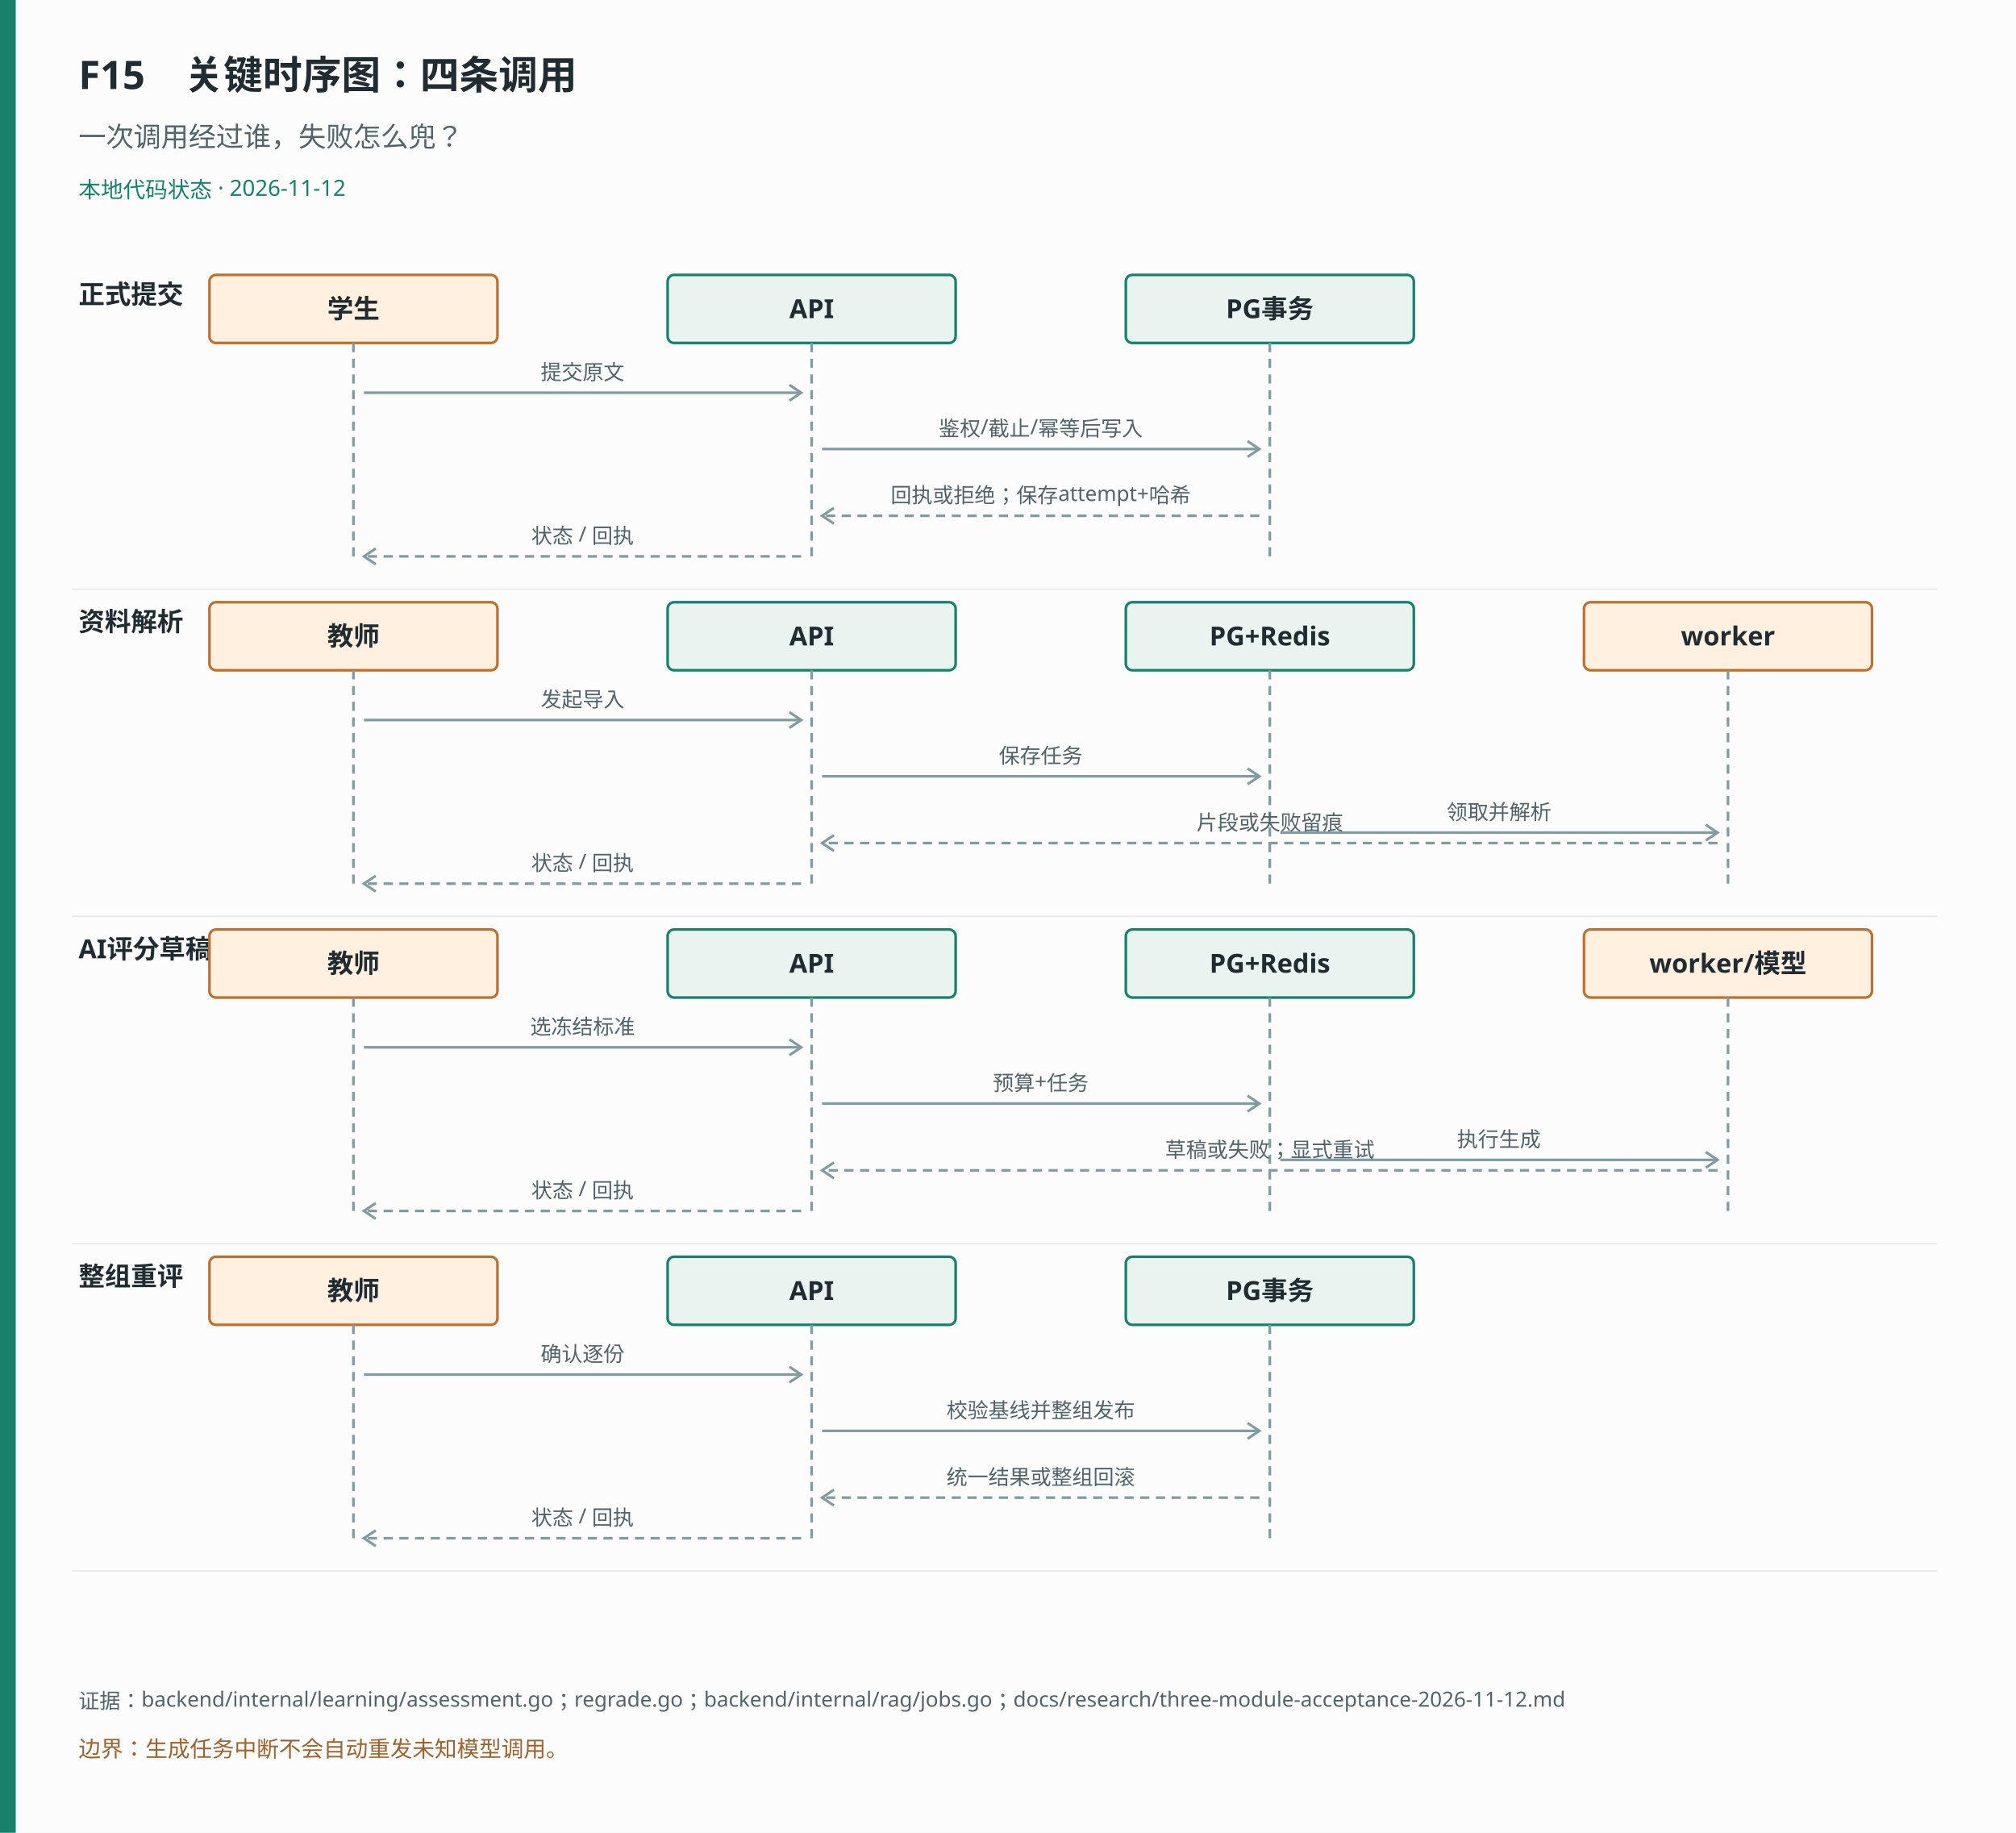
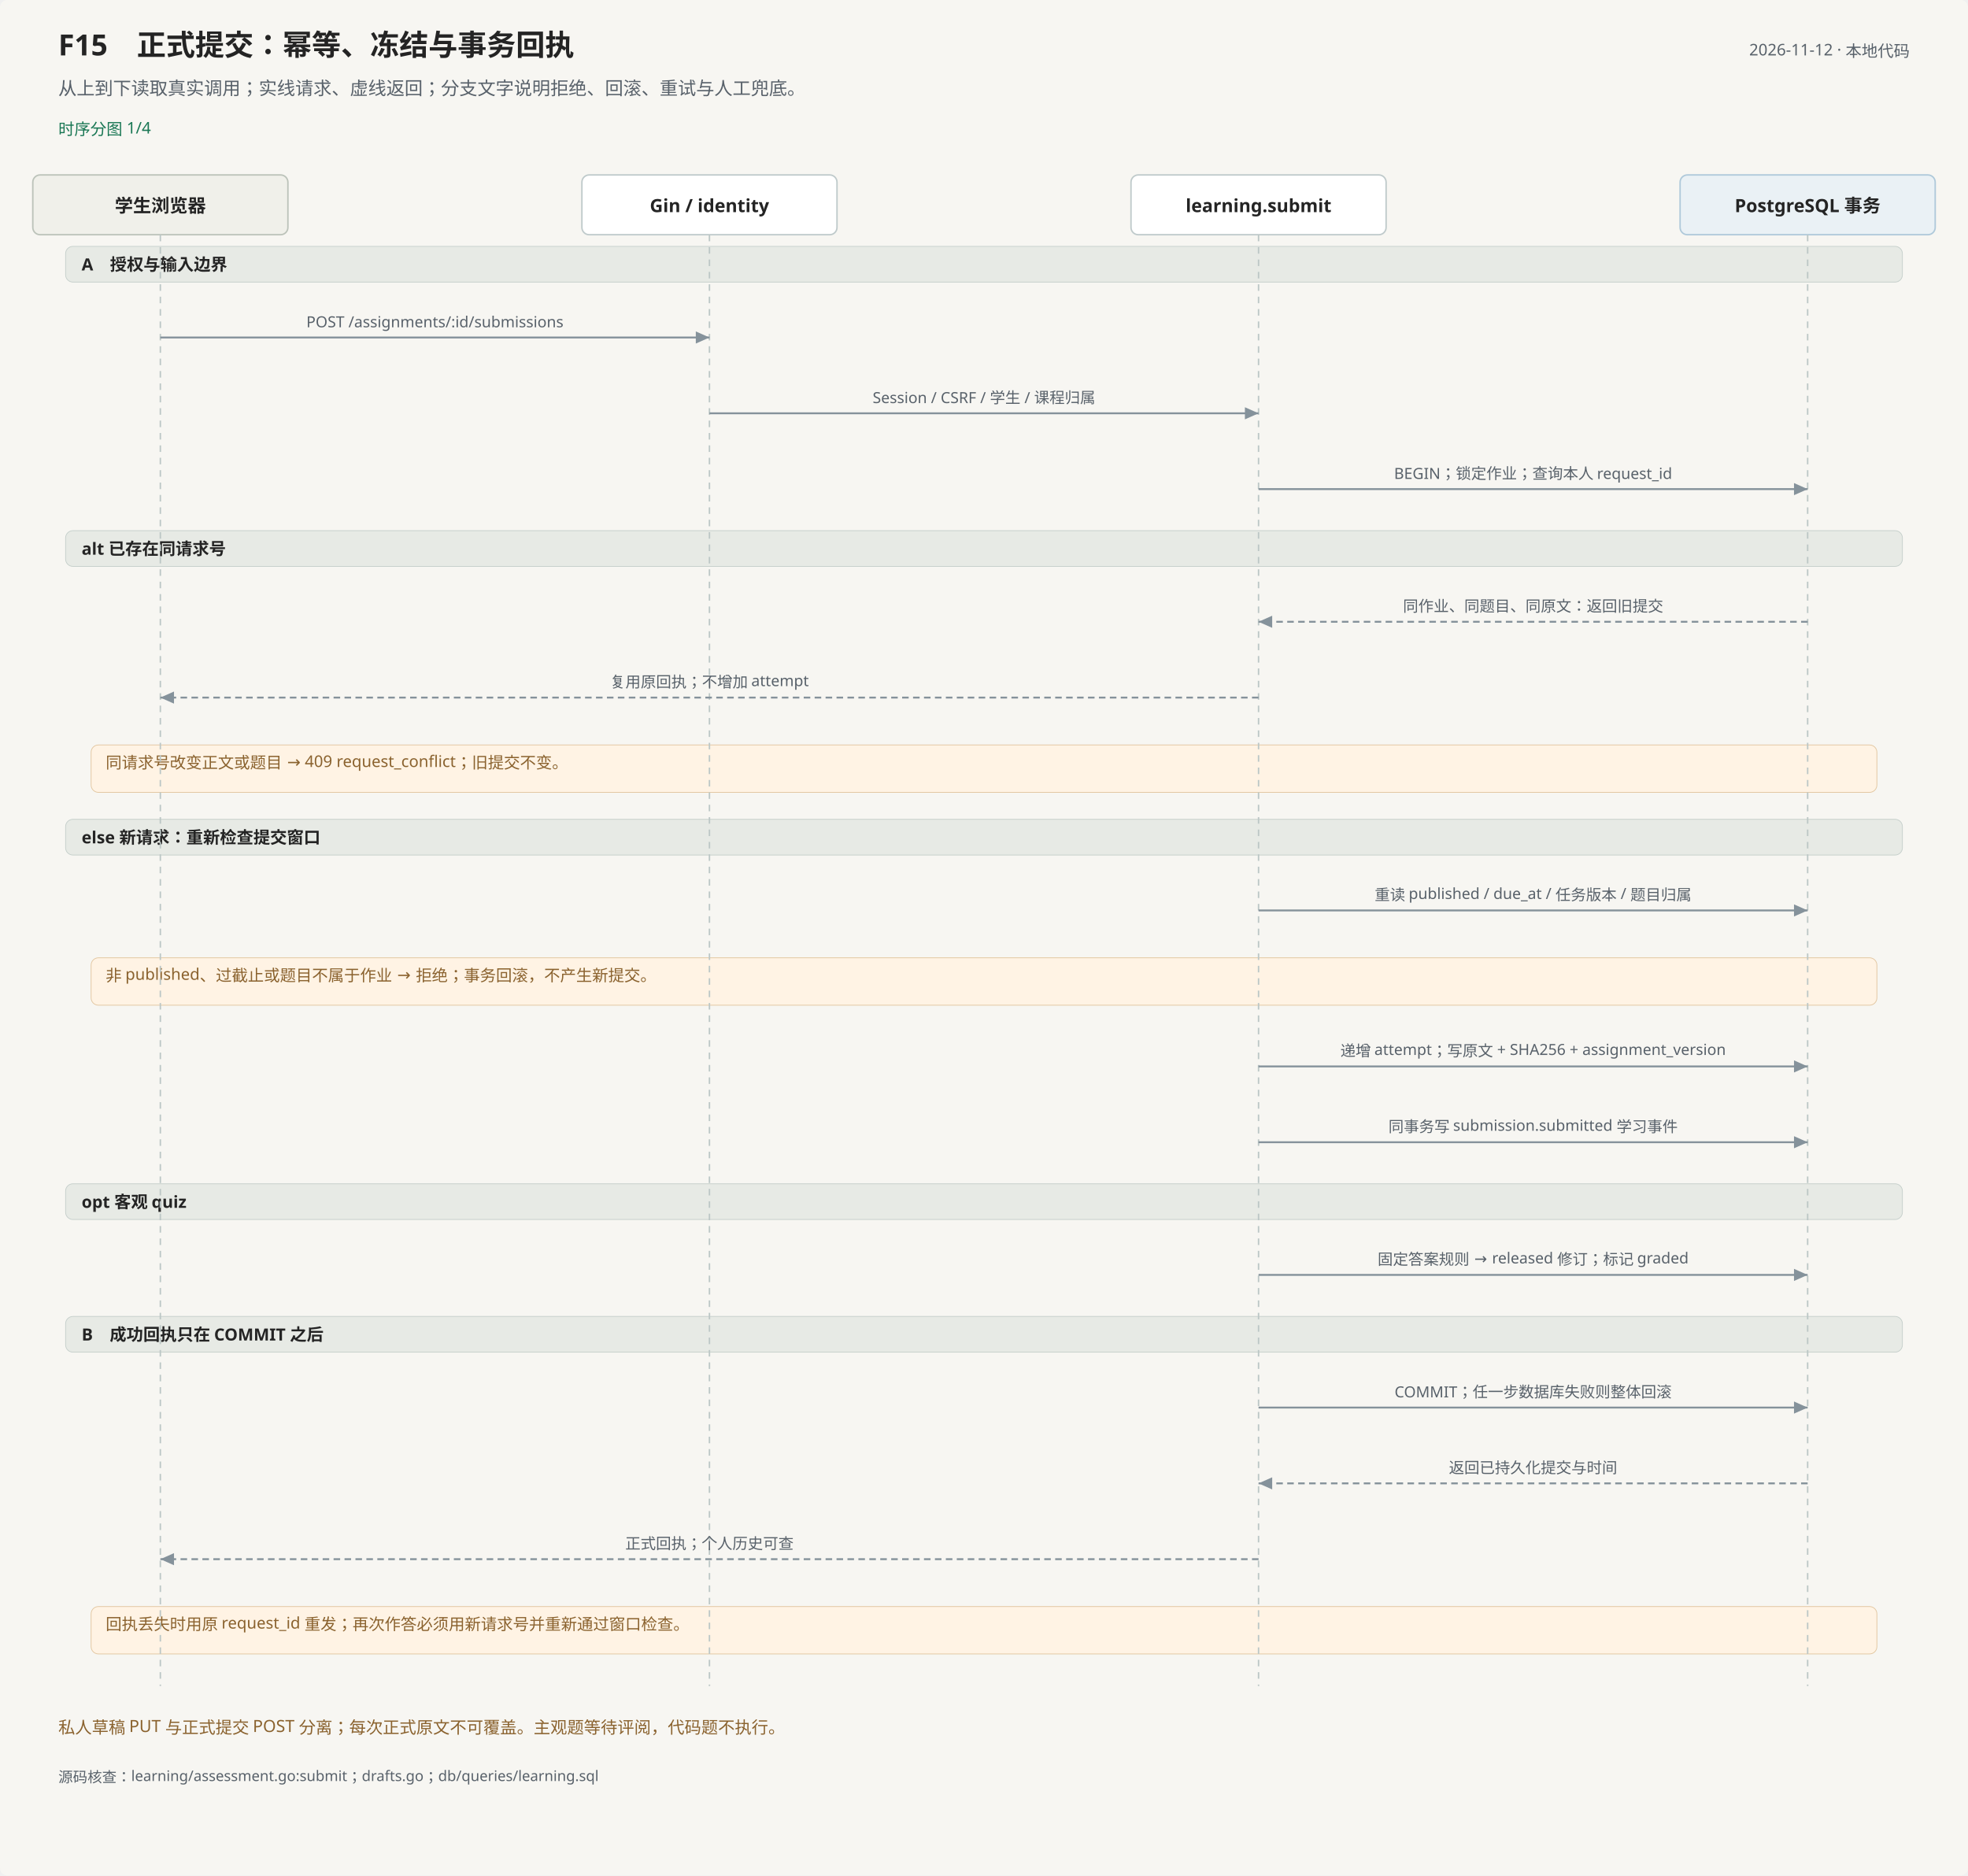
- <svg xmlns="http://www.w3.org/2000/svg" width="1540" height="1400" viewBox="0 0 1540 1400" role="img" aria-labelledby="title desc">
-   <rect width="1540" height="1400" fill="#fbfcfb" />
-   <rect width="12" height="1400" fill="#17816b" />
-   <text x="60" y="68" text-anchor="start" font-size="30" font-family="Microsoft YaHei" font-weight="700" fill="#202b32">F15　关键时序图：四条调用</text>
-   <text x="60" y="112" text-anchor="start" font-size="21" font-family="Microsoft YaHei" font-weight="normal" fill="#52636b">一次调用经过谁，失败怎么兜？</text>
-   <text x="60" y="151" text-anchor="start" font-size="17" font-family="Microsoft YaHei" font-weight="normal" fill="#17816b">本地代码状态 · 2026-11-12</text>
-   <text x="60" y="232" text-anchor="start" font-size="20" font-family="Microsoft YaHei" font-weight="700" fill="#202b32">正式提交</text>
-   <rect x="160" y="210" width="220" height="52" rx="5" fill="#fff0df" stroke="#bd7130" stroke-width="2" />
-   <text x="270.0" y="243.0" text-anchor="middle" font-size="20" font-family="Microsoft YaHei" font-weight="600" fill="#202b32">学生</text>
-   <line x1="270" y1="262" x2="270" y2="428" stroke="#829ba1" stroke-width="2" stroke-dasharray="7 5" />
-   <rect x="510" y="210" width="220" height="52" rx="5" fill="#e9f3f0" stroke="#17816b" stroke-width="2" />
-   <text x="620.0" y="243.0" text-anchor="middle" font-size="20" font-family="Microsoft YaHei" font-weight="600" fill="#202b32">API</text>
-   <line x1="620" y1="262" x2="620" y2="428" stroke="#829ba1" stroke-width="2" stroke-dasharray="7 5" />
-   <rect x="860" y="210" width="220" height="52" rx="5" fill="#e9f3f0" stroke="#17816b" stroke-width="2" />
-   <text x="970.0" y="243.0" text-anchor="middle" font-size="20" font-family="Microsoft YaHei" font-weight="600" fill="#202b32">PG事务</text>
-   <line x1="970" y1="262" x2="970" y2="428" stroke="#829ba1" stroke-width="2" stroke-dasharray="7 5" />
-   <line x1="278" y1="300" x2="612" y2="300" stroke="#829ba1" stroke-width="2" />
-   <text x="445.0" y="290.0" text-anchor="middle" font-size="16" font-family="Microsoft YaHei" font-weight="normal" fill="#52636b">提交原文</text>
-   <path d="M603 294 L612 300 L603 306" fill="none" stroke="#829ba1" stroke-width="2" />
-   <line x1="628" y1="343" x2="962" y2="343" stroke="#829ba1" stroke-width="2" />
-   <text x="795.0" y="333.0" text-anchor="middle" font-size="16" font-family="Microsoft YaHei" font-weight="normal" fill="#52636b">鉴权/截止/幂等后写入</text>
-   <path d="M953 337 L962 343 L953 349" fill="none" stroke="#829ba1" stroke-width="2" />
-   <line x1="962" y1="394" x2="628" y2="394" stroke="#829ba1" stroke-width="2" stroke-dasharray="7 5" />
-   <text x="795.0" y="384.0" text-anchor="middle" font-size="16" font-family="Microsoft YaHei" font-weight="normal" fill="#52636b">回执或拒绝；保存attempt+哈希</text>
-   <path d="M637 388 L628 394 L637 400" fill="none" stroke="#829ba1" stroke-width="2" />
-   <line x1="612" y1="425" x2="278" y2="425" stroke="#829ba1" stroke-width="2" stroke-dasharray="7 5" />
-   <text x="445.0" y="415.0" text-anchor="middle" font-size="16" font-family="Microsoft YaHei" font-weight="normal" fill="#52636b">状态 / 回执</text>
-   <path d="M287 419 L278 425 L287 431" fill="none" stroke="#829ba1" stroke-width="2" />
-   <line x1="55" y1="450" x2="1480" y2="450" stroke="#e4e9e8" />
-   <text x="60" y="482" text-anchor="start" font-size="20" font-family="Microsoft YaHei" font-weight="700" fill="#202b32">资料解析</text>
-   <rect x="160" y="460" width="220" height="52" rx="5" fill="#fff0df" stroke="#bd7130" stroke-width="2" />
-   <text x="270.0" y="493.0" text-anchor="middle" font-size="20" font-family="Microsoft YaHei" font-weight="600" fill="#202b32">教师</text>
-   <line x1="270" y1="512" x2="270" y2="678" stroke="#829ba1" stroke-width="2" stroke-dasharray="7 5" />
-   <rect x="510" y="460" width="220" height="52" rx="5" fill="#e9f3f0" stroke="#17816b" stroke-width="2" />
-   <text x="620.0" y="493.0" text-anchor="middle" font-size="20" font-family="Microsoft YaHei" font-weight="600" fill="#202b32">API</text>
-   <line x1="620" y1="512" x2="620" y2="678" stroke="#829ba1" stroke-width="2" stroke-dasharray="7 5" />
-   <rect x="860" y="460" width="220" height="52" rx="5" fill="#e9f3f0" stroke="#17816b" stroke-width="2" />
-   <text x="970.0" y="493.0" text-anchor="middle" font-size="20" font-family="Microsoft YaHei" font-weight="600" fill="#202b32">PG+Redis</text>
-   <line x1="970" y1="512" x2="970" y2="678" stroke="#829ba1" stroke-width="2" stroke-dasharray="7 5" />
-   <rect x="1210" y="460" width="220" height="52" rx="5" fill="#fff0df" stroke="#bd7130" stroke-width="2" />
-   <text x="1320.0" y="493.0" text-anchor="middle" font-size="20" font-family="Microsoft YaHei" font-weight="600" fill="#202b32">worker</text>
-   <line x1="1320" y1="512" x2="1320" y2="678" stroke="#829ba1" stroke-width="2" stroke-dasharray="7 5" />
-   <line x1="278" y1="550" x2="612" y2="550" stroke="#829ba1" stroke-width="2" />
-   <text x="445.0" y="540.0" text-anchor="middle" font-size="16" font-family="Microsoft YaHei" font-weight="normal" fill="#52636b">发起导入</text>
-   <path d="M603 544 L612 550 L603 556" fill="none" stroke="#829ba1" stroke-width="2" />
-   <line x1="628" y1="593" x2="962" y2="593" stroke="#829ba1" stroke-width="2" />
-   <text x="795.0" y="583.0" text-anchor="middle" font-size="16" font-family="Microsoft YaHei" font-weight="normal" fill="#52636b">保存任务</text>
-   <path d="M953 587 L962 593 L953 599" fill="none" stroke="#829ba1" stroke-width="2" />
-   <line x1="978" y1="636" x2="1312" y2="636" stroke="#829ba1" stroke-width="2" />
-   <text x="1145.0" y="626.0" text-anchor="middle" font-size="16" font-family="Microsoft YaHei" font-weight="normal" fill="#52636b">领取并解析</text>
-   <path d="M1303 630 L1312 636 L1303 642" fill="none" stroke="#829ba1" stroke-width="2" />
-   <line x1="1312" y1="644" x2="628" y2="644" stroke="#829ba1" stroke-width="2" stroke-dasharray="7 5" />
-   <text x="970.0" y="634.0" text-anchor="middle" font-size="16" font-family="Microsoft YaHei" font-weight="normal" fill="#52636b">片段或失败留痕</text>
-   <path d="M637 638 L628 644 L637 650" fill="none" stroke="#829ba1" stroke-width="2" />
-   <line x1="612" y1="675" x2="278" y2="675" stroke="#829ba1" stroke-width="2" stroke-dasharray="7 5" />
-   <text x="445.0" y="665.0" text-anchor="middle" font-size="16" font-family="Microsoft YaHei" font-weight="normal" fill="#52636b">状态 / 回执</text>
-   <path d="M287 669 L278 675 L287 681" fill="none" stroke="#829ba1" stroke-width="2" />
-   <line x1="55" y1="700" x2="1480" y2="700" stroke="#e4e9e8" />
-   <text x="60" y="732" text-anchor="start" font-size="20" font-family="Microsoft YaHei" font-weight="700" fill="#202b32">AI评分草稿</text>
-   <rect x="160" y="710" width="220" height="52" rx="5" fill="#fff0df" stroke="#bd7130" stroke-width="2" />
-   <text x="270.0" y="743.0" text-anchor="middle" font-size="20" font-family="Microsoft YaHei" font-weight="600" fill="#202b32">教师</text>
-   <line x1="270" y1="762" x2="270" y2="928" stroke="#829ba1" stroke-width="2" stroke-dasharray="7 5" />
-   <rect x="510" y="710" width="220" height="52" rx="5" fill="#e9f3f0" stroke="#17816b" stroke-width="2" />
-   <text x="620.0" y="743.0" text-anchor="middle" font-size="20" font-family="Microsoft YaHei" font-weight="600" fill="#202b32">API</text>
-   <line x1="620" y1="762" x2="620" y2="928" stroke="#829ba1" stroke-width="2" stroke-dasharray="7 5" />
-   <rect x="860" y="710" width="220" height="52" rx="5" fill="#e9f3f0" stroke="#17816b" stroke-width="2" />
-   <text x="970.0" y="743.0" text-anchor="middle" font-size="20" font-family="Microsoft YaHei" font-weight="600" fill="#202b32">PG+Redis</text>
-   <line x1="970" y1="762" x2="970" y2="928" stroke="#829ba1" stroke-width="2" stroke-dasharray="7 5" />
-   <rect x="1210" y="710" width="220" height="52" rx="5" fill="#fff0df" stroke="#bd7130" stroke-width="2" />
-   <text x="1320.0" y="743.0" text-anchor="middle" font-size="20" font-family="Microsoft YaHei" font-weight="600" fill="#202b32">worker/模型</text>
-   <line x1="1320" y1="762" x2="1320" y2="928" stroke="#829ba1" stroke-width="2" stroke-dasharray="7 5" />
-   <line x1="278" y1="800" x2="612" y2="800" stroke="#829ba1" stroke-width="2" />
-   <text x="445.0" y="790.0" text-anchor="middle" font-size="16" font-family="Microsoft YaHei" font-weight="normal" fill="#52636b">选冻结标准</text>
-   <path d="M603 794 L612 800 L603 806" fill="none" stroke="#829ba1" stroke-width="2" />
-   <line x1="628" y1="843" x2="962" y2="843" stroke="#829ba1" stroke-width="2" />
-   <text x="795.0" y="833.0" text-anchor="middle" font-size="16" font-family="Microsoft YaHei" font-weight="normal" fill="#52636b">预算+任务</text>
-   <path d="M953 837 L962 843 L953 849" fill="none" stroke="#829ba1" stroke-width="2" />
-   <line x1="978" y1="886" x2="1312" y2="886" stroke="#829ba1" stroke-width="2" />
-   <text x="1145.0" y="876.0" text-anchor="middle" font-size="16" font-family="Microsoft YaHei" font-weight="normal" fill="#52636b">执行生成</text>
-   <path d="M1303 880 L1312 886 L1303 892" fill="none" stroke="#829ba1" stroke-width="2" />
-   <line x1="1312" y1="894" x2="628" y2="894" stroke="#829ba1" stroke-width="2" stroke-dasharray="7 5" />
-   <text x="970.0" y="884.0" text-anchor="middle" font-size="16" font-family="Microsoft YaHei" font-weight="normal" fill="#52636b">草稿或失败；显式重试</text>
-   <path d="M637 888 L628 894 L637 900" fill="none" stroke="#829ba1" stroke-width="2" />
-   <line x1="612" y1="925" x2="278" y2="925" stroke="#829ba1" stroke-width="2" stroke-dasharray="7 5" />
-   <text x="445.0" y="915.0" text-anchor="middle" font-size="16" font-family="Microsoft YaHei" font-weight="normal" fill="#52636b">状态 / 回执</text>
-   <path d="M287 919 L278 925 L287 931" fill="none" stroke="#829ba1" stroke-width="2" />
-   <line x1="55" y1="950" x2="1480" y2="950" stroke="#e4e9e8" />
-   <text x="60" y="982" text-anchor="start" font-size="20" font-family="Microsoft YaHei" font-weight="700" fill="#202b32">整组重评</text>
-   <rect x="160" y="960" width="220" height="52" rx="5" fill="#fff0df" stroke="#bd7130" stroke-width="2" />
-   <text x="270.0" y="993.0" text-anchor="middle" font-size="20" font-family="Microsoft YaHei" font-weight="600" fill="#202b32">教师</text>
-   <line x1="270" y1="1012" x2="270" y2="1178" stroke="#829ba1" stroke-width="2" stroke-dasharray="7 5" />
-   <rect x="510" y="960" width="220" height="52" rx="5" fill="#e9f3f0" stroke="#17816b" stroke-width="2" />
-   <text x="620.0" y="993.0" text-anchor="middle" font-size="20" font-family="Microsoft YaHei" font-weight="600" fill="#202b32">API</text>
-   <line x1="620" y1="1012" x2="620" y2="1178" stroke="#829ba1" stroke-width="2" stroke-dasharray="7 5" />
-   <rect x="860" y="960" width="220" height="52" rx="5" fill="#e9f3f0" stroke="#17816b" stroke-width="2" />
-   <text x="970.0" y="993.0" text-anchor="middle" font-size="20" font-family="Microsoft YaHei" font-weight="600" fill="#202b32">PG事务</text>
-   <line x1="970" y1="1012" x2="970" y2="1178" stroke="#829ba1" stroke-width="2" stroke-dasharray="7 5" />
-   <line x1="278" y1="1050" x2="612" y2="1050" stroke="#829ba1" stroke-width="2" />
-   <text x="445.0" y="1040.0" text-anchor="middle" font-size="16" font-family="Microsoft YaHei" font-weight="normal" fill="#52636b">确认逐份</text>
-   <path d="M603 1044 L612 1050 L603 1056" fill="none" stroke="#829ba1" stroke-width="2" />
-   <line x1="628" y1="1093" x2="962" y2="1093" stroke="#829ba1" stroke-width="2" />
-   <text x="795.0" y="1083.0" text-anchor="middle" font-size="16" font-family="Microsoft YaHei" font-weight="normal" fill="#52636b">校验基线并整组发布</text>
-   <path d="M953 1087 L962 1093 L953 1099" fill="none" stroke="#829ba1" stroke-width="2" />
-   <line x1="962" y1="1144" x2="628" y2="1144" stroke="#829ba1" stroke-width="2" stroke-dasharray="7 5" />
-   <text x="795.0" y="1134.0" text-anchor="middle" font-size="16" font-family="Microsoft YaHei" font-weight="normal" fill="#52636b">统一结果或整组回滚</text>
-   <path d="M637 1138 L628 1144 L637 1150" fill="none" stroke="#829ba1" stroke-width="2" />
-   <line x1="612" y1="1175" x2="278" y2="1175" stroke="#829ba1" stroke-width="2" stroke-dasharray="7 5" />
-   <text x="445.0" y="1165.0" text-anchor="middle" font-size="16" font-family="Microsoft YaHei" font-weight="normal" fill="#52636b">状态 / 回执</text>
-   <path d="M287 1169 L278 1175 L287 1181" fill="none" stroke="#829ba1" stroke-width="2" />
-   <line x1="55" y1="1200" x2="1480" y2="1200" stroke="#e4e9e8" />
-   <text x="60" y="1305" text-anchor="start" font-size="16" font-family="Microsoft YaHei" font-weight="normal" fill="#52636b">证据：backend/internal/learning/assessment.go；regrade.go；backend/internal/rag/jobs.go；docs/research/three-module-acceptance-2026-11-12.md</text>
-   <text x="60" y="1342" text-anchor="start" font-size="17" font-family="Microsoft YaHei" font-weight="normal" fill="#9b6330">边界：生成任务中断不会自动重发未知模型调用。</text>
+ <svg xmlns="http://www.w3.org/2000/svg" width="2700" height="2573" viewBox="0 0 2700 2573" role="img" aria-labelledby="title desc">
+   <defs>
+     <marker id="arr" viewBox="0 0 10 10" refX="9" refY="5" markerWidth="8" markerHeight="8" orient="auto">
+       <path d="M0 1L9 5L0 9Z" fill="#85929B" />
+     </marker>
+   </defs>
+   <g font-family="Microsoft YaHei, sans-serif">
+     <rect x="0" y="0" width="2700" height="2573" rx="10" fill="#F7F6F2" stroke="none" />
+     <text x="80" y="76" font-size="40" fill="#242424" font-weight="700" text-anchor="start">F15　正式提交：幂等、冻结与事务回执</text>
+     <text x="2620" y="76" font-size="22" fill="#58616A" font-weight="400" text-anchor="end">2026-11-12 · 本地代码</text>
+     <text x="80" y="130" font-size="25" fill="#58616A" font-weight="400" text-anchor="start">从上到下读取真实调用；实线请求、虚线返回；分支文字说明拒绝、回滚、重试与人工兜底。</text>
+     <text x="80" y="185" font-size="22" fill="#187653" font-weight="400" text-anchor="start">时序分图 1/4</text>
+     <rect x="90" y="338" width="2520" height="49" rx="10" fill="#E7EAE5" stroke="#C4CECA" />
+     <text x="112" y="371" font-size="23" fill="#242424" font-weight="600" text-anchor="start">A　授权与输入边界</text>
+     <rect x="90" y="728" width="2520" height="49" rx="10" fill="#E7EAE5" stroke="#C4CECA" />
+     <text x="112" y="761" font-size="23" fill="#242424" font-weight="600" text-anchor="start">alt 已存在同请求号</text>
+     <rect x="125" y="1022" width="2450" height="65" rx="10" fill="#FFF3E4" stroke="#E1C59E" />
+     <text x="145" y="1054" font-size="22" fill="#8A622E" font-weight="400" text-anchor="start">同请求号改变正文或题目 → 409 request_conflict；旧提交不变。</text>
+     <rect x="90" y="1124" width="2520" height="49" rx="10" fill="#E7EAE5" stroke="#C4CECA" />
+     <text x="112" y="1157" font-size="23" fill="#242424" font-weight="600" text-anchor="start">else 新请求：重新检查提交窗口</text>
+     <rect x="125" y="1314" width="2450" height="65" rx="10" fill="#FFF3E4" stroke="#E1C59E" />
+     <text x="145" y="1346" font-size="22" fill="#8A622E" font-weight="400" text-anchor="start">非 published、过截止或题目不属于作业 → 拒绝；事务回滚，不产生新提交。</text>
+     <rect x="90" y="1624" width="2520" height="49" rx="10" fill="#E7EAE5" stroke="#C4CECA" />
+     <text x="112" y="1657" font-size="23" fill="#242424" font-weight="600" text-anchor="start">opt 客观 quiz</text>
+     <rect x="90" y="1806" width="2520" height="49" rx="10" fill="#E7EAE5" stroke="#C4CECA" />
+     <text x="112" y="1839" font-size="23" fill="#242424" font-weight="600" text-anchor="start">B　成功回执只在 COMMIT 之后</text>
+     <rect x="125" y="2204" width="2450" height="65" rx="10" fill="#FFF3E4" stroke="#E1C59E" />
+     <text x="145" y="2236" font-size="22" fill="#8A622E" font-weight="400" text-anchor="start">回执丢失时用原 request_id 重发；再次作答必须用新请求号并重新通过窗口检查。</text>
+     <rect x="45.0" y="240" width="350" height="82" rx="10" fill="#F0F0EA" stroke="#BCC3BA" stroke-width="2" />
+     <text x="220.0" y="291" font-size="25" fill="#242424" font-weight="650" text-anchor="middle">学生浏览器</text>
+     <line x1="220.0" y1="322" x2="220.0" y2="2313" stroke="#BCC7C6" stroke-width="2" stroke-dasharray="9 8" />
+     <rect x="798.333" y="240" width="350" height="82" rx="10" fill="#FFFFFF" stroke="#BFCACB" stroke-width="2" />
+     <text x="973.333" y="291" font-size="25" fill="#242424" font-weight="650" text-anchor="middle">Gin / identity</text>
+     <line x1="973.333" y1="322" x2="973.333" y2="2313" stroke="#BCC7C6" stroke-width="2" stroke-dasharray="9 8" />
+     <rect x="1551.667" y="240" width="350" height="82" rx="10" fill="#FFFFFF" stroke="#BFCACB" stroke-width="2" />
+     <text x="1726.667" y="291" font-size="25" fill="#242424" font-weight="650" text-anchor="middle">learning.submit</text>
+     <line x1="1726.667" y1="322" x2="1726.667" y2="2313" stroke="#BCC7C6" stroke-width="2" stroke-dasharray="9 8" />
+     <rect x="2305.0" y="240" width="350" height="82" rx="10" fill="#EAF1F5" stroke="#AFC9DA" stroke-width="2" />
+     <text x="2480.0" y="291" font-size="25" fill="#242424" font-weight="650" text-anchor="middle">PostgreSQL 事务</text>
+     <line x1="2480.0" y1="322" x2="2480.0" y2="2313" stroke="#BCC7C6" stroke-width="2" stroke-dasharray="9 8" />
+     <path d="M220.0,463 H973.333" stroke="#85929B" stroke-width="2.6" fill="none" marker-end="url(#arr)" />
+     <text x="596.667" y="449" font-size="21" fill="#58616A" font-weight="400" text-anchor="middle" class="message-label">POST /assignments/:id/submissions</text>
+     <path d="M973.333,567 H1726.667" stroke="#85929B" stroke-width="2.6" fill="none" marker-end="url(#arr)" />
+     <text x="1350.0" y="553" font-size="21" fill="#58616A" font-weight="400" text-anchor="middle" class="message-label">Session / CSRF / 学生 / 课程归属</text>
+     <path d="M1726.667,671 H2480.0" stroke="#85929B" stroke-width="2.6" fill="none" marker-end="url(#arr)" />
+     <text x="2103.333" y="657" font-size="21" fill="#58616A" font-weight="400" text-anchor="middle" class="message-label">BEGIN；锁定作业；查询本人 request_id</text>
+     <path d="M2480.0,853 H1726.667" stroke="#85929B" stroke-width="2.6" fill="none" marker-end="url(#arr)" stroke-dasharray="9 6" />
+     <text x="2103.333" y="839" font-size="21" fill="#58616A" font-weight="400" text-anchor="middle" class="message-label">同作业、同题目、同原文：返回旧提交</text>
+     <path d="M1726.667,957 H220.0" stroke="#85929B" stroke-width="2.6" fill="none" marker-end="url(#arr)" stroke-dasharray="9 6" />
+     <text x="973.333" y="943" font-size="21" fill="#58616A" font-weight="400" text-anchor="middle" class="message-label">复用原回执；不增加 attempt</text>
+     <path d="M1726.667,1249 H2480.0" stroke="#85929B" stroke-width="2.6" fill="none" marker-end="url(#arr)" />
+     <text x="2103.333" y="1235" font-size="21" fill="#58616A" font-weight="400" text-anchor="middle" class="message-label">重读 published / due_at / 任务版本 / 题目归属</text>
+     <path d="M1726.667,1463 H2480.0" stroke="#85929B" stroke-width="2.6" fill="none" marker-end="url(#arr)" />
+     <text x="2103.333" y="1449" font-size="21" fill="#58616A" font-weight="400" text-anchor="middle" class="message-label">递增 attempt；写原文 + SHA256 + assignment_version</text>
+     <path d="M1726.667,1567 H2480.0" stroke="#85929B" stroke-width="2.6" fill="none" marker-end="url(#arr)" />
+     <text x="2103.333" y="1553" font-size="21" fill="#58616A" font-weight="400" text-anchor="middle" class="message-label">同事务写 submission.submitted 学习事件</text>
+     <path d="M1726.667,1749 H2480.0" stroke="#85929B" stroke-width="2.6" fill="none" marker-end="url(#arr)" />
+     <text x="2103.333" y="1735" font-size="21" fill="#58616A" font-weight="400" text-anchor="middle" class="message-label">固定答案规则 → released 修订；标记 graded</text>
+     <path d="M1726.667,1931 H2480.0" stroke="#85929B" stroke-width="2.6" fill="none" marker-end="url(#arr)" />
+     <text x="2103.333" y="1917" font-size="21" fill="#58616A" font-weight="400" text-anchor="middle" class="message-label">COMMIT；任一步数据库失败则整体回滚</text>
+     <path d="M2480.0,2035 H1726.667" stroke="#85929B" stroke-width="2.6" fill="none" marker-end="url(#arr)" stroke-dasharray="9 6" />
+     <text x="2103.333" y="2021" font-size="21" fill="#58616A" font-weight="400" text-anchor="middle" class="message-label">返回已持久化提交与时间</text>
+     <path d="M1726.667,2139 H220.0" stroke="#85929B" stroke-width="2.6" fill="none" marker-end="url(#arr)" stroke-dasharray="9 6" />
+     <text x="973.333" y="2125" font-size="21" fill="#58616A" font-weight="400" text-anchor="middle" class="message-label">正式回执；个人历史可查</text>
+     <text x="80" y="2378" font-size="23" fill="#8A622E" font-weight="400" text-anchor="start">私人草稿 PUT 与正式提交 POST 分离；每次正式原文不可覆盖。主观题等待评阅，代码题不执行。</text>
+     <text x="80" y="2445" font-size="20" fill="#58616A" font-weight="400" text-anchor="start">源码核查：learning/assessment.go:submit；drafts.go；db/queries/learning.sql</text>
+   </g>
</svg>
